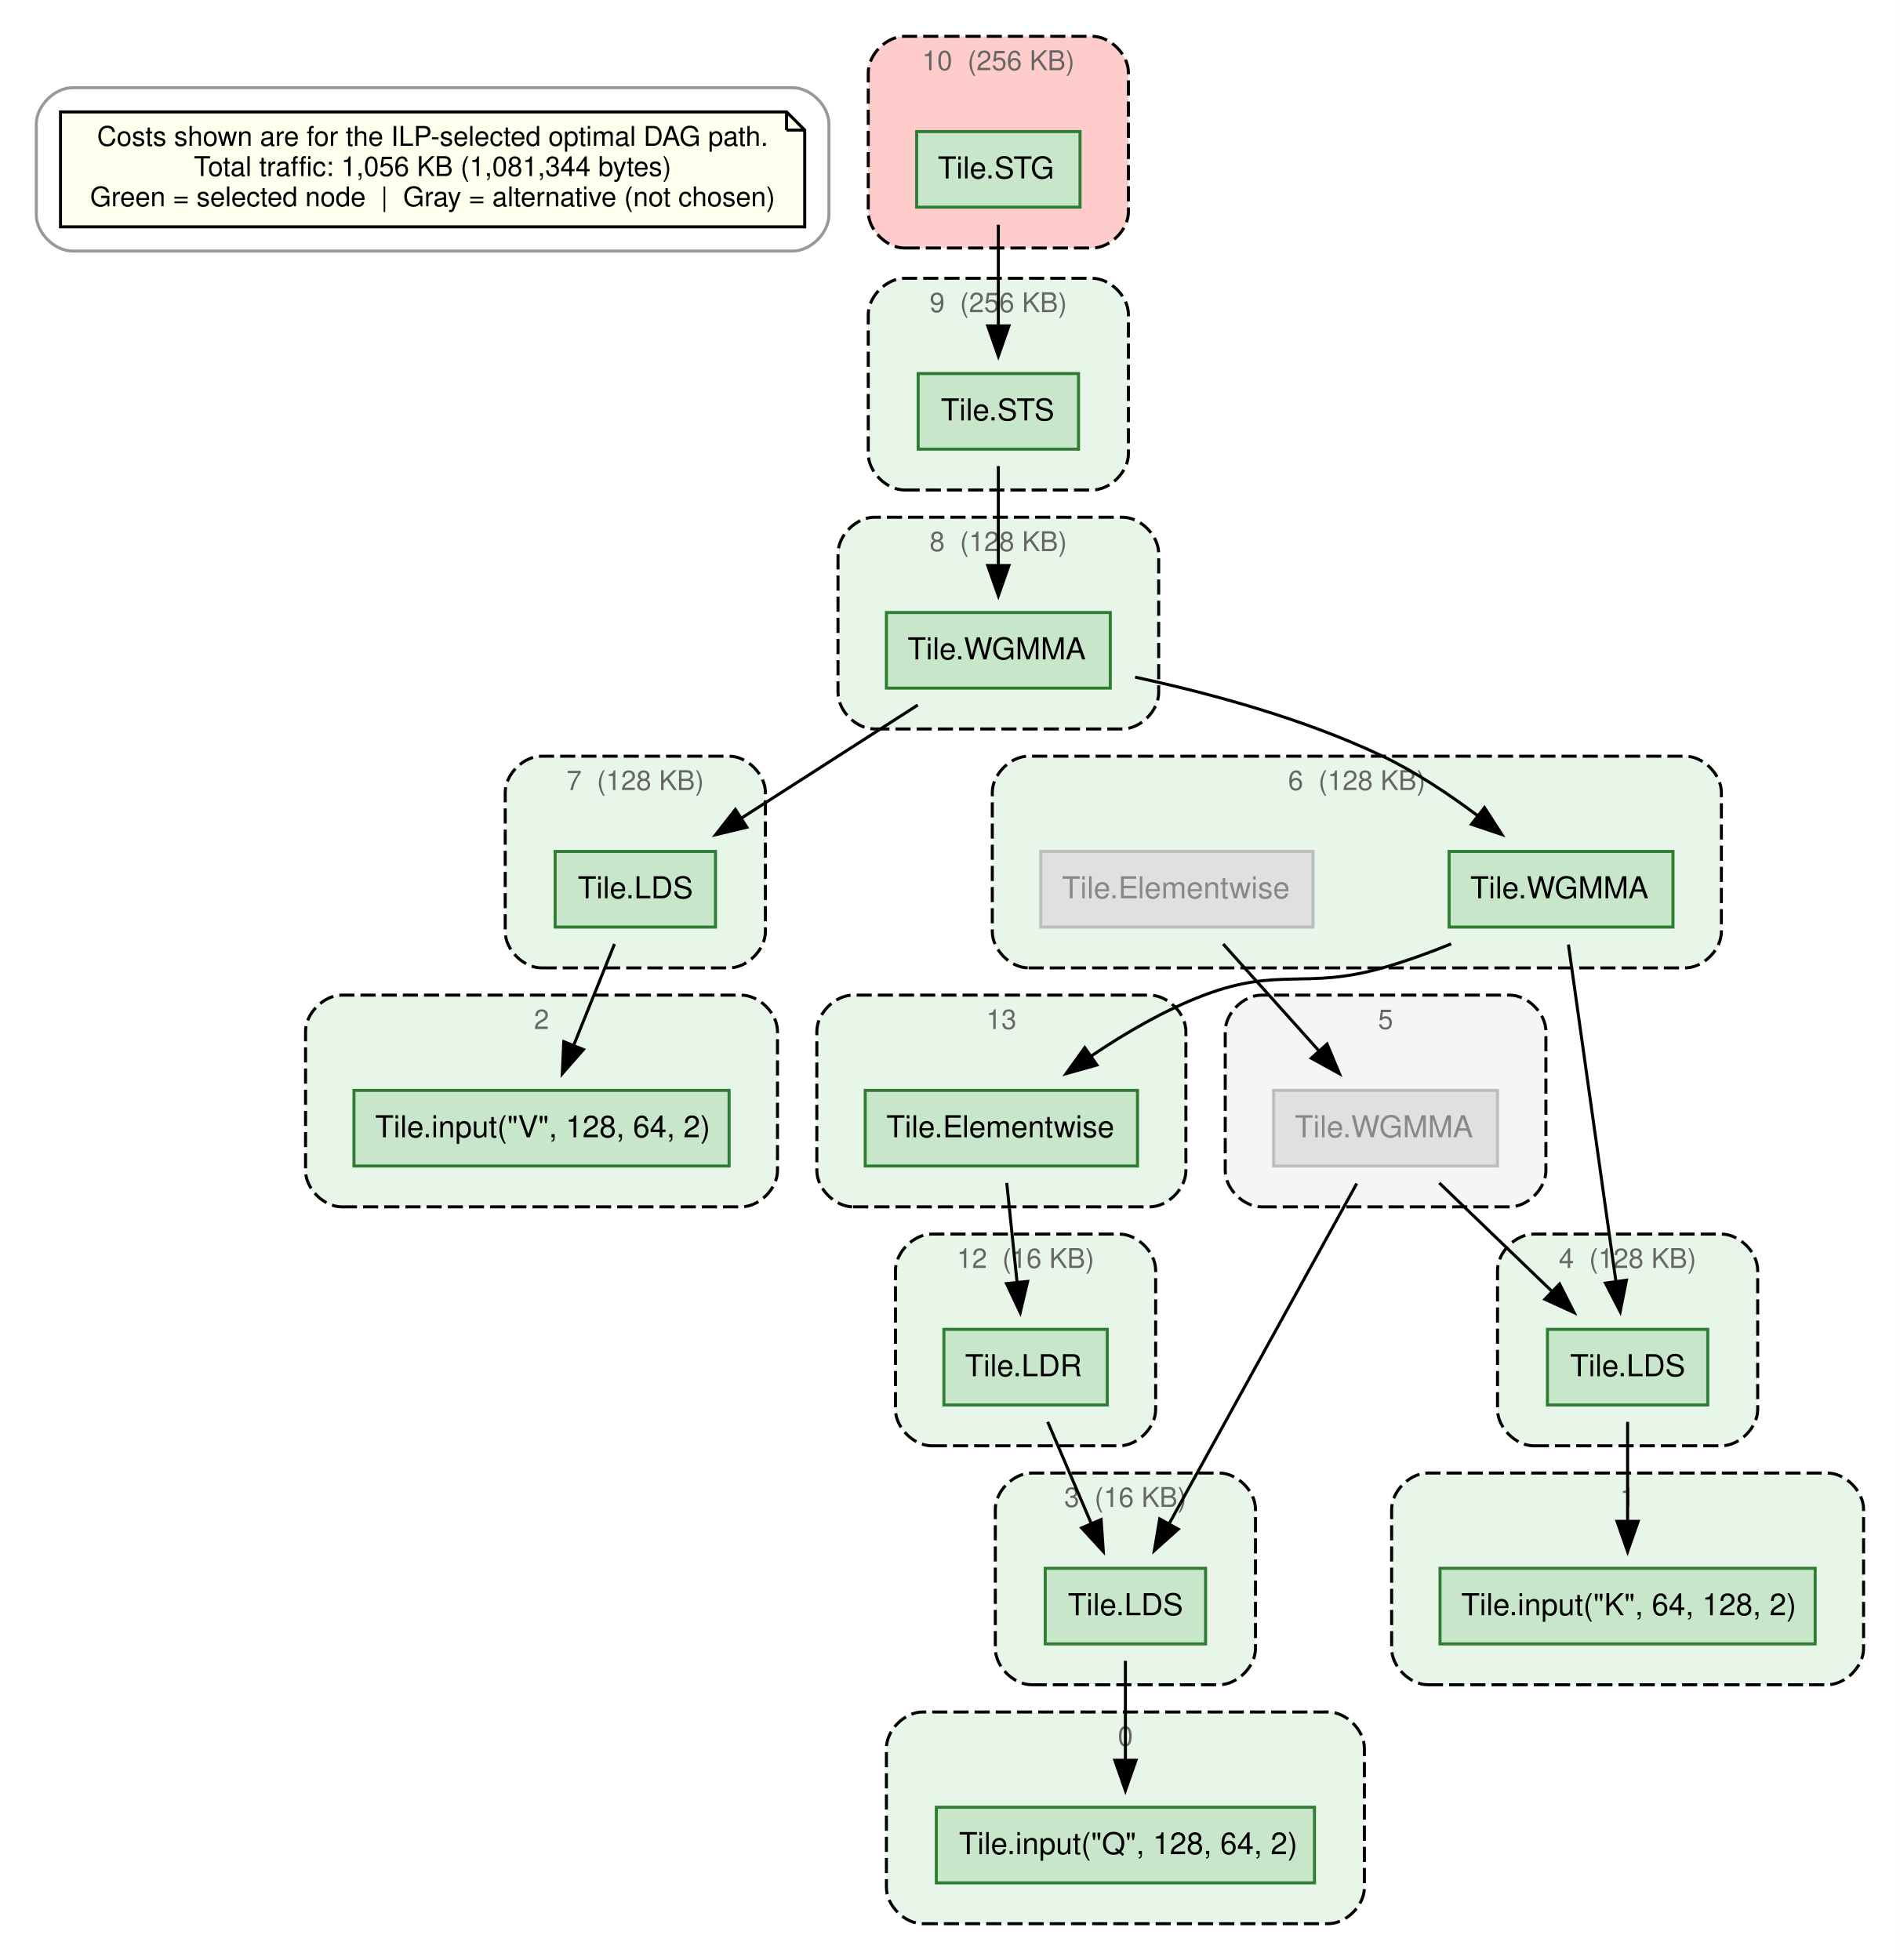
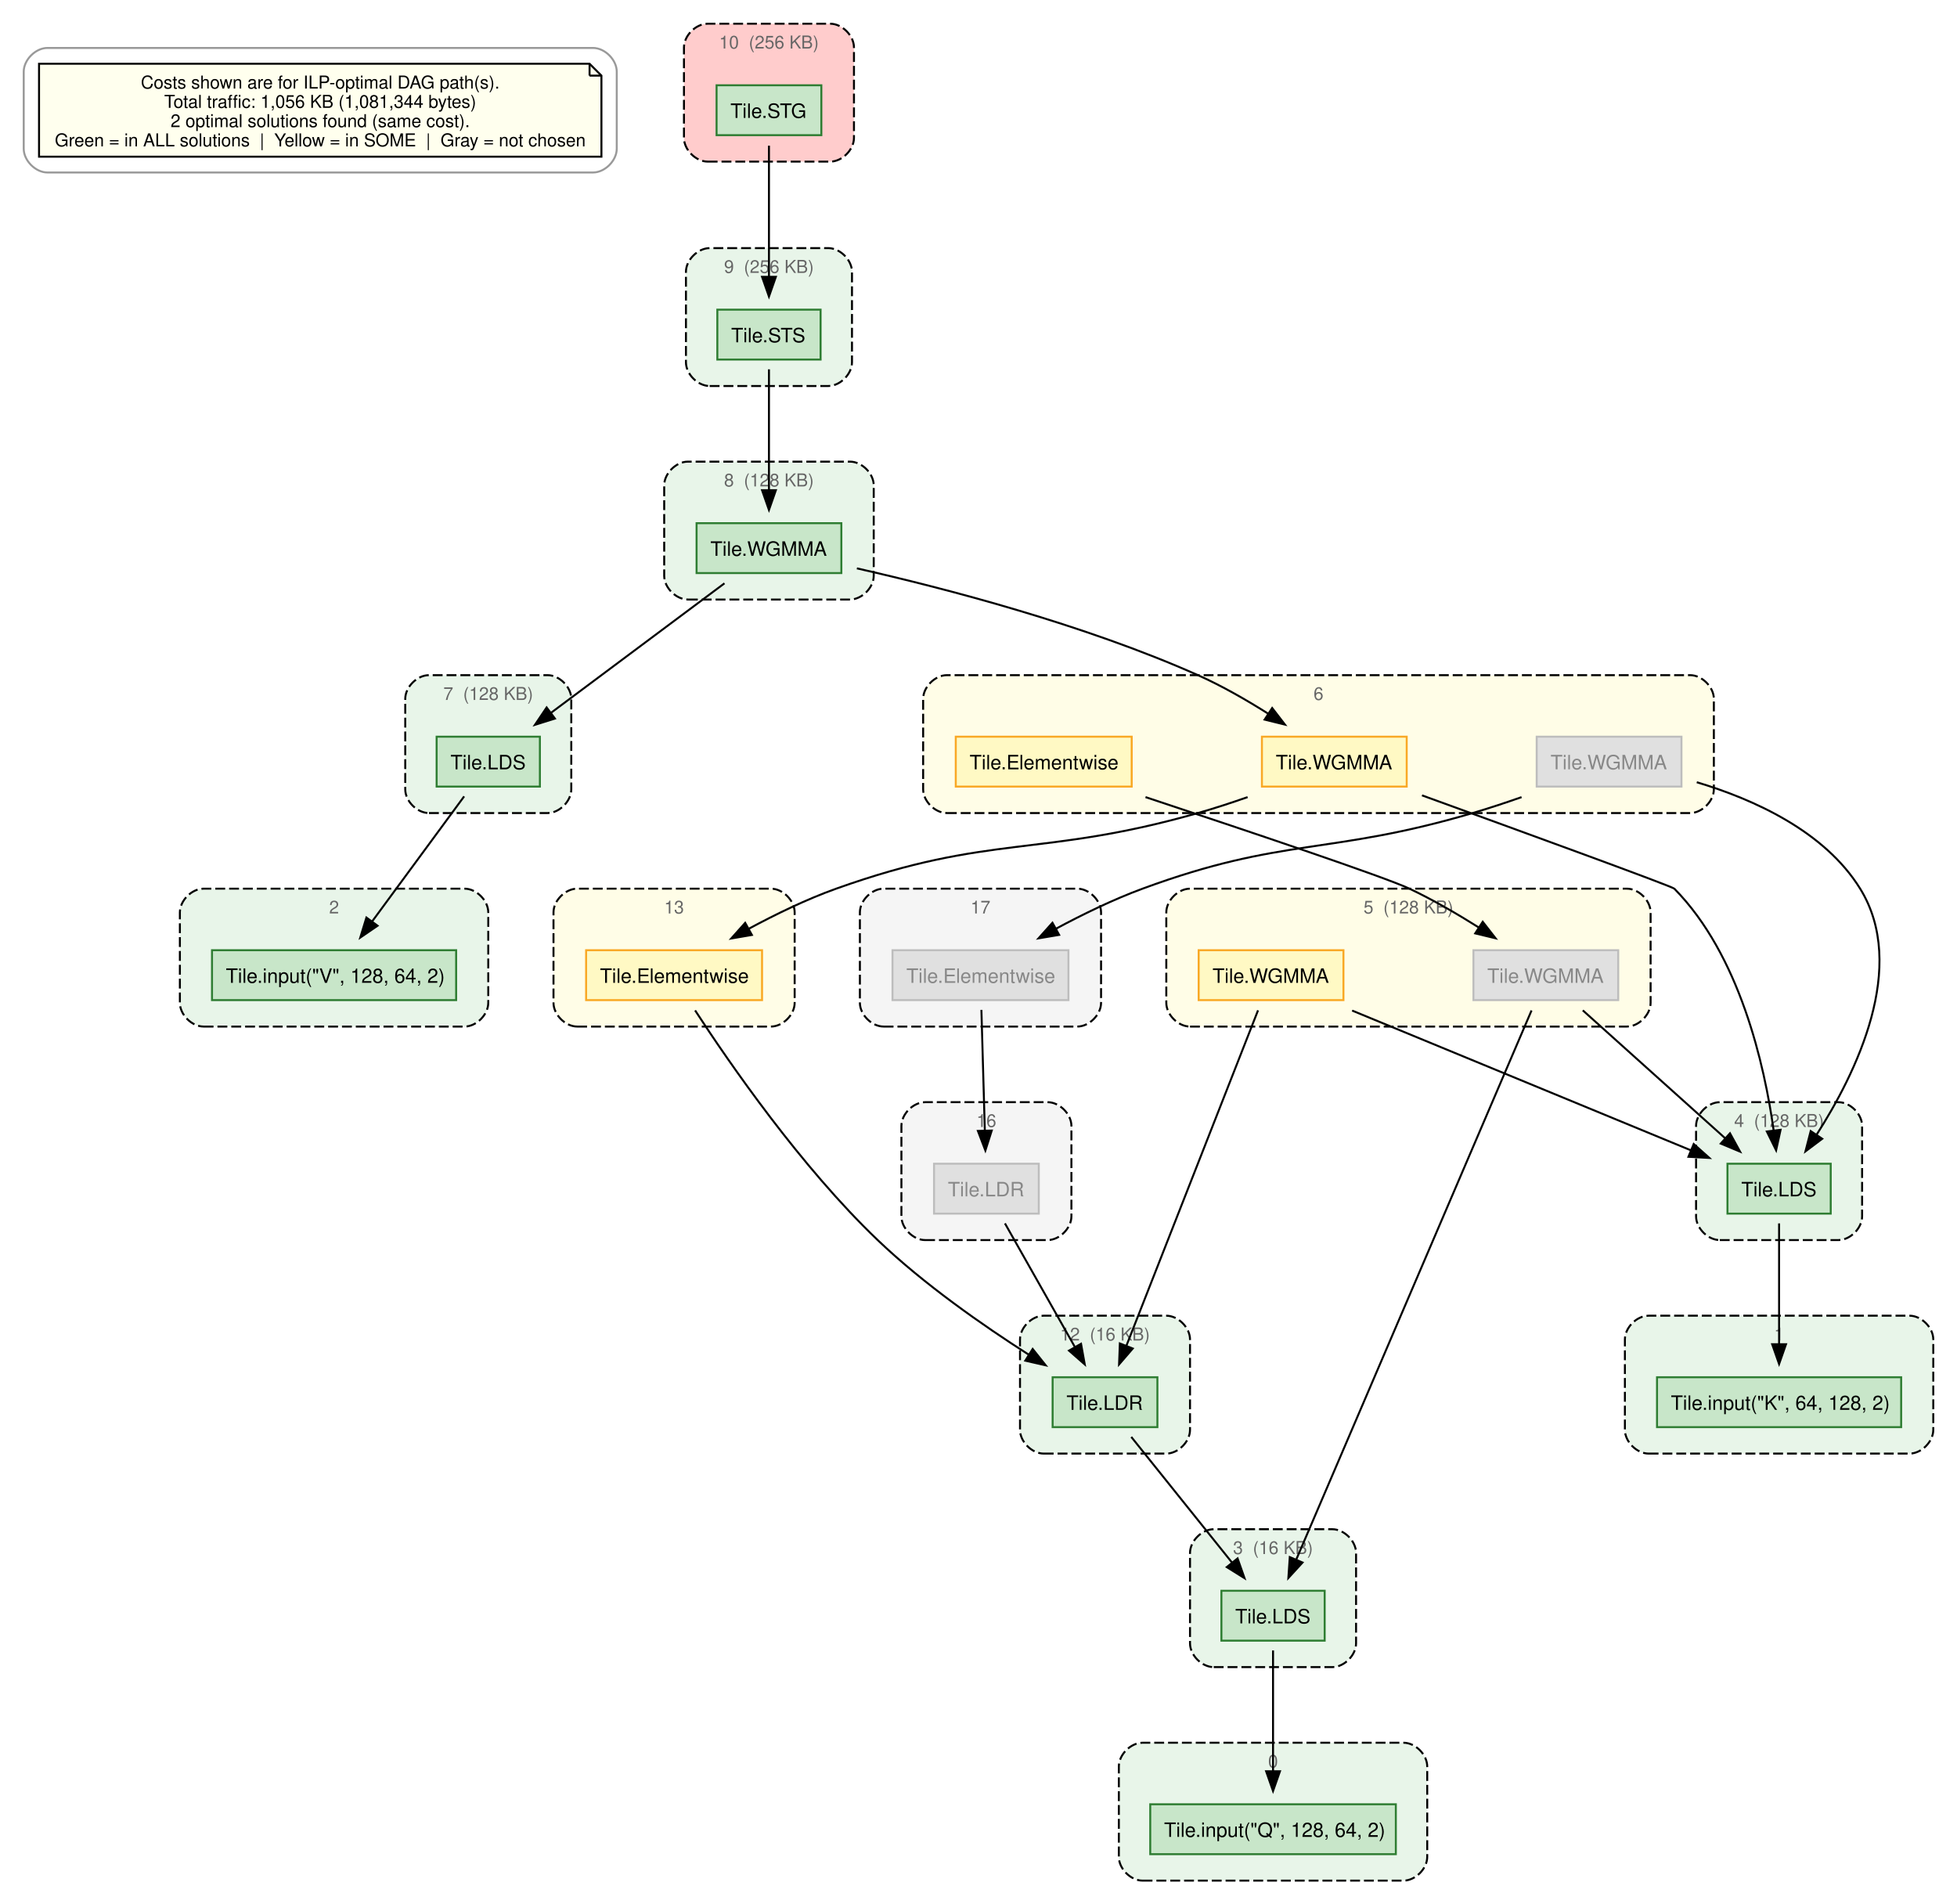
- <svg xmlns="http://www.w3.org/2000/svg" width="628pt" height="648pt" viewBox="0.00 0.00 628.00 648.00">
-   <g id="graph0" class="graph" transform="scale(1 1) rotate(0) translate(4 644)">
-     <polygon fill="white" stroke="transparent" points="-4,4 -4,-644 624,-644 624,4 -4,4" />
+ <svg xmlns="http://www.w3.org/2000/svg" width="990pt" height="963pt" viewBox="0.00 0.00 990.00 963.00">
+   <g id="graph0" class="graph" transform="scale(1 1) rotate(0) translate(4 959.25)">
+     <polygon fill="white" stroke="none" points="-4,4 -4,-959.25 986,-959.25 986,4 -4,4" />
+     <g id="clust1" class="cluster">
+       <path fill="none" stroke="#999999" d="M20,-872C20,-872 296,-872 296,-872 302,-872 308,-878 308,-884 308,-884 308,-923 308,-923 308,-929 302,-935 296,-935 296,-935 20,-935 20,-935 14,-935 8,-929 8,-923 8,-923 8,-884 8,-884 8,-878 14,-872 20,-872" />
+     </g>
+     <g id="clust2" class="cluster">
+       <path fill="#e8f5e9" stroke="black" stroke-dasharray="5,2" d="M574,-8C574,-8 706,-8 706,-8 712,-8 718,-14 718,-20 718,-20 718,-65.75 718,-65.75 718,-71.75 712,-77.75 706,-77.75 706,-77.75 574,-77.75 574,-77.75 568,-77.75 562,-71.75 562,-65.75 562,-65.75 562,-20 562,-20 562,-14 568,-8 574,-8" />
+       <text xml:space="preserve" text-anchor="middle" x="640" y="-65.2" font-family="Helvetica,sans-Serif" font-size="9.00" fill="#666666">0</text>
+     </g>
+     <g id="clust3" class="cluster">
+       <path fill="#e8f5e9" stroke="black" stroke-dasharray="5,2" d="M830,-224C830,-224 962,-224 962,-224 968,-224 974,-230 974,-236 974,-236 974,-281.75 974,-281.75 974,-287.75 968,-293.75 962,-293.75 962,-293.75 830,-293.75 830,-293.75 824,-293.75 818,-287.75 818,-281.75 818,-281.75 818,-236 818,-236 818,-230 824,-224 830,-224" />
+       <text xml:space="preserve" text-anchor="middle" x="896" y="-281.2" font-family="Helvetica,sans-Serif" font-size="9.00" fill="#666666">1</text>
+     </g>
+     <g id="clust4" class="cluster">
+       <path fill="#e8f5e9" stroke="black" stroke-dasharray="5,2" d="M99,-440C99,-440 231,-440 231,-440 237,-440 243,-446 243,-452 243,-452 243,-497.75 243,-497.75 243,-503.75 237,-509.75 231,-509.75 231,-509.75 99,-509.75 99,-509.75 93,-509.75 87,-503.75 87,-497.75 87,-497.75 87,-452 87,-452 87,-446 93,-440 99,-440" />
+       <text xml:space="preserve" text-anchor="middle" x="165" y="-497.2" font-family="Helvetica,sans-Serif" font-size="9.00" fill="#666666">2</text>
+     </g>
+     <g id="clust5" class="cluster">
+       <path fill="#e8f5e9" stroke="black" stroke-dasharray="5,2" d="M610,-116C610,-116 670,-116 670,-116 676,-116 682,-122 682,-128 682,-128 682,-173.75 682,-173.75 682,-179.75 676,-185.75 670,-185.75 670,-185.75 610,-185.75 610,-185.75 604,-185.75 598,-179.75 598,-173.75 598,-173.75 598,-128 598,-128 598,-122 604,-116 610,-116" />
+       <text xml:space="preserve" text-anchor="middle" x="640" y="-173.2" font-family="Helvetica,sans-Serif" font-size="9.00" fill="#666666">3  (16 KB)</text>
+     </g>
+     <g id="clust6" class="cluster">
+       <path fill="#e8f5e9" stroke="black" stroke-dasharray="5,2" d="M866,-332C866,-332 926,-332 926,-332 932,-332 938,-338 938,-344 938,-344 938,-389.75 938,-389.75 938,-395.75 932,-401.75 926,-401.75 926,-401.75 866,-401.75 866,-401.75 860,-401.75 854,-395.75 854,-389.75 854,-389.75 854,-344 854,-344 854,-338 860,-332 866,-332" />
+       <text xml:space="preserve" text-anchor="middle" x="896" y="-389.2" font-family="Helvetica,sans-Serif" font-size="9.00" fill="#666666">4  (128 KB)</text>
+     </g>
+     <g id="clust7" class="cluster">
+       <path fill="#e8f5e9" stroke="black" stroke-dasharray="5,2" d="M213,-548C213,-548 273,-548 273,-548 279,-548 285,-554 285,-560 285,-560 285,-605.75 285,-605.75 285,-611.75 279,-617.75 273,-617.75 273,-617.75 213,-617.75 213,-617.75 207,-617.75 201,-611.75 201,-605.75 201,-605.75 201,-560 201,-560 201,-554 207,-548 213,-548" />
+       <text xml:space="preserve" text-anchor="middle" x="243" y="-605.2" font-family="Helvetica,sans-Serif" font-size="9.00" fill="#666666">7  (128 KB)</text>
+     </g>
    <g id="clust8" class="cluster">
-       <path fill="#e8f5e9" stroke="black" stroke-dasharray="5,2" d="M304,-166C304,-166 366,-166 366,-166 372,-166 378,-172 378,-178 378,-178 378,-224 378,-224 378,-230 372,-236 366,-236 366,-236 304,-236 304,-236 298,-236 292,-230 292,-224 292,-224 292,-178 292,-178 292,-172 298,-166 304,-166" />
-       <text text-anchor="middle" x="335" y="-224.8" font-family="Helvetica,sans-Serif" font-size="9.00" fill="#666666">12  (16 KB)</text>
+       <path fill="#e8f5e9" stroke="black" stroke-dasharray="5,2" d="M524,-224C524,-224 586,-224 586,-224 592,-224 598,-230 598,-236 598,-236 598,-281.75 598,-281.75 598,-287.75 592,-293.75 586,-293.75 586,-293.75 524,-293.75 524,-293.75 518,-293.75 512,-287.75 512,-281.75 512,-281.75 512,-236 512,-236 512,-230 518,-224 524,-224" />
+       <text xml:space="preserve" text-anchor="middle" x="555" y="-281.2" font-family="Helvetica,sans-Serif" font-size="9.00" fill="#666666">12  (16 KB)</text>
+     </g>
+     <g id="clust9" class="cluster">
+       <path fill="#f5f5f5" stroke="black" stroke-dasharray="5,2" d="M464,-332C464,-332 526,-332 526,-332 532,-332 538,-338 538,-344 538,-344 538,-389.75 538,-389.75 538,-395.75 532,-401.75 526,-401.75 526,-401.75 464,-401.75 464,-401.75 458,-401.75 452,-395.75 452,-389.75 452,-389.75 452,-344 452,-344 452,-338 458,-332 464,-332" />
+       <text xml:space="preserve" text-anchor="middle" x="495" y="-389.2" font-family="Helvetica,sans-Serif" font-size="9.00" fill="#666666">16</text>
+     </g>
+     <g id="clust10" class="cluster">
+       <path fill="#fffde7" stroke="black" stroke-dasharray="5,2" d="M598,-440C598,-440 819,-440 819,-440 825,-440 831,-446 831,-452 831,-452 831,-497.75 831,-497.75 831,-503.75 825,-509.75 819,-509.75 819,-509.75 598,-509.75 598,-509.75 592,-509.75 586,-503.75 586,-497.75 586,-497.75 586,-452 586,-452 586,-446 592,-440 598,-440" />
+       <text xml:space="preserve" text-anchor="middle" x="708.5" y="-497.2" font-family="Helvetica,sans-Serif" font-size="9.00" fill="#666666">5  (128 KB)</text>
+     </g>
+     <g id="clust11" class="cluster">
+       <path fill="#e8f5e9" stroke="black" stroke-dasharray="5,2" d="M344,-656C344,-656 426,-656 426,-656 432,-656 438,-662 438,-668 438,-668 438,-713.75 438,-713.75 438,-719.75 432,-725.75 426,-725.75 426,-725.75 344,-725.75 344,-725.75 338,-725.75 332,-719.75 332,-713.75 332,-713.75 332,-668 332,-668 332,-662 338,-656 344,-656" />
+       <text xml:space="preserve" text-anchor="middle" x="385" y="-713.2" font-family="Helvetica,sans-Serif" font-size="9.00" fill="#666666">8  (128 KB)</text>
    </g>
    <g id="clust12" class="cluster">
-       <path fill="#e8f5e9" stroke="black" stroke-dasharray="5,2" d="M278,-245C278,-245 376,-245 376,-245 382,-245 388,-251 388,-257 388,-257 388,-303 388,-303 388,-309 382,-315 376,-315 376,-315 278,-315 278,-315 272,-315 266,-309 266,-303 266,-303 266,-257 266,-257 266,-251 272,-245 278,-245" />
-       <text text-anchor="middle" x="327" y="-303.8" font-family="Helvetica,sans-Serif" font-size="9.00" fill="#666666">13</text>
+       <path fill="#fffde7" stroke="black" stroke-dasharray="5,2" d="M475,-548C475,-548 851,-548 851,-548 857,-548 863,-554 863,-560 863,-560 863,-605.75 863,-605.75 863,-611.75 857,-617.75 851,-617.75 851,-617.75 475,-617.75 475,-617.75 469,-617.75 463,-611.75 463,-605.75 463,-605.75 463,-560 463,-560 463,-554 469,-548 475,-548" />
+       <text xml:space="preserve" text-anchor="middle" x="663" y="-605.2" font-family="Helvetica,sans-Serif" font-size="9.00" fill="#666666">6</text>
+     </g>
+     <g id="clust13" class="cluster">
+       <path fill="#fffde7" stroke="black" stroke-dasharray="5,2" d="M288,-440C288,-440 386,-440 386,-440 392,-440 398,-446 398,-452 398,-452 398,-497.75 398,-497.75 398,-503.75 392,-509.75 386,-509.75 386,-509.75 288,-509.75 288,-509.75 282,-509.75 276,-503.75 276,-497.75 276,-497.75 276,-452 276,-452 276,-446 282,-440 288,-440" />
+       <text xml:space="preserve" text-anchor="middle" x="337" y="-497.2" font-family="Helvetica,sans-Serif" font-size="9.00" fill="#666666">13</text>
    </g>
    <g id="clust14" class="cluster">
-       <path fill="#ffcccc" stroke="black" stroke-dasharray="5,2" d="M295,-562C295,-562 357,-562 357,-562 363,-562 369,-568 369,-574 369,-574 369,-620 369,-620 369,-626 363,-632 357,-632 357,-632 295,-632 295,-632 289,-632 283,-626 283,-620 283,-620 283,-574 283,-574 283,-568 289,-562 295,-562" />
-       <text text-anchor="middle" x="326" y="-620.8" font-family="Helvetica,sans-Serif" font-size="9.00" fill="#666666">10  (256 KB)</text>
-     </g>
-     <g id="clust1" class="cluster">
-       <path fill="none" stroke="#999999" d="M20,-561C20,-561 258,-561 258,-561 264,-561 270,-567 270,-573 270,-573 270,-603 270,-603 270,-609 264,-615 258,-615 258,-615 20,-615 20,-615 14,-615 8,-609 8,-603 8,-603 8,-573 8,-573 8,-567 14,-561 20,-561" />
-     </g>
-     <g id="clust4" class="cluster">
-       <path fill="#e8f5e9" stroke="black" stroke-dasharray="5,2" d="M109,-245C109,-245 241,-245 241,-245 247,-245 253,-251 253,-257 253,-257 253,-303 253,-303 253,-309 247,-315 241,-315 241,-315 109,-315 109,-315 103,-315 97,-309 97,-303 97,-303 97,-257 97,-257 97,-251 103,-245 109,-245" />
-       <text text-anchor="middle" x="175" y="-303.8" font-family="Helvetica,sans-Serif" font-size="9.00" fill="#666666">2</text>
-     </g>
-     <g id="clust3" class="cluster">
-       <path fill="#e8f5e9" stroke="black" stroke-dasharray="5,2" d="M468,-87C468,-87 600,-87 600,-87 606,-87 612,-93 612,-99 612,-99 612,-145 612,-145 612,-151 606,-157 600,-157 600,-157 468,-157 468,-157 462,-157 456,-151 456,-145 456,-145 456,-99 456,-99 456,-93 462,-87 468,-87" />
-       <text text-anchor="middle" x="534" y="-145.8" font-family="Helvetica,sans-Serif" font-size="9.00" fill="#666666">1</text>
-     </g>
-     <g id="clust2" class="cluster">
-       <path fill="#e8f5e9" stroke="black" stroke-dasharray="5,2" d="M301,-8C301,-8 435,-8 435,-8 441,-8 447,-14 447,-20 447,-20 447,-66 447,-66 447,-72 441,-78 435,-78 435,-78 301,-78 301,-78 295,-78 289,-72 289,-66 289,-66 289,-20 289,-20 289,-14 295,-8 301,-8" />
-       <text text-anchor="middle" x="368" y="-66.8" font-family="Helvetica,sans-Serif" font-size="9.00" fill="#666666">0</text>
-     </g>
-     <g id="clust5" class="cluster">
-       <path fill="#e8f5e9" stroke="black" stroke-dasharray="5,2" d="M337,-87C337,-87 399,-87 399,-87 405,-87 411,-93 411,-99 411,-99 411,-145 411,-145 411,-151 405,-157 399,-157 399,-157 337,-157 337,-157 331,-157 325,-151 325,-145 325,-145 325,-99 325,-99 325,-93 331,-87 337,-87" />
-       <text text-anchor="middle" x="368" y="-145.8" font-family="Helvetica,sans-Serif" font-size="9.00" fill="#666666">3  (16 KB)</text>
-     </g>
-     <g id="clust6" class="cluster">
-       <path fill="#e8f5e9" stroke="black" stroke-dasharray="5,2" d="M503,-166C503,-166 565,-166 565,-166 571,-166 577,-172 577,-178 577,-178 577,-224 577,-224 577,-230 571,-236 565,-236 565,-236 503,-236 503,-236 497,-236 491,-230 491,-224 491,-224 491,-178 491,-178 491,-172 497,-166 503,-166" />
-       <text text-anchor="middle" x="534" y="-224.8" font-family="Helvetica,sans-Serif" font-size="9.00" fill="#666666">4  (128 KB)</text>
-     </g>
-     <g id="clust7" class="cluster">
-       <path fill="#e8f5e9" stroke="black" stroke-dasharray="5,2" d="M175,-324C175,-324 237,-324 237,-324 243,-324 249,-330 249,-336 249,-336 249,-382 249,-382 249,-388 243,-394 237,-394 237,-394 175,-394 175,-394 169,-394 163,-388 163,-382 163,-382 163,-336 163,-336 163,-330 169,-324 175,-324" />
-       <text text-anchor="middle" x="206" y="-382.8" font-family="Helvetica,sans-Serif" font-size="9.00" fill="#666666">7  (128 KB)</text>
-     </g>
-     <g id="clust9" class="cluster">
-       <path fill="#f5f5f5" stroke="black" stroke-dasharray="5,2" d="M413,-245C413,-245 495,-245 495,-245 501,-245 507,-251 507,-257 507,-257 507,-303 507,-303 507,-309 501,-315 495,-315 495,-315 413,-315 413,-315 407,-315 401,-309 401,-303 401,-303 401,-257 401,-257 401,-251 407,-245 413,-245" />
-       <text text-anchor="middle" x="454" y="-303.8" font-family="Helvetica,sans-Serif" font-size="9.00" fill="#666666">5</text>
-     </g>
-     <g id="clust10" class="cluster">
-       <path fill="#e8f5e9" stroke="black" stroke-dasharray="5,2" d="M285,-403C285,-403 367,-403 367,-403 373,-403 379,-409 379,-415 379,-415 379,-461 379,-461 379,-467 373,-473 367,-473 367,-473 285,-473 285,-473 279,-473 273,-467 273,-461 273,-461 273,-415 273,-415 273,-409 279,-403 285,-403" />
-       <text text-anchor="middle" x="326" y="-461.8" font-family="Helvetica,sans-Serif" font-size="9.00" fill="#666666">8  (128 KB)</text>
-     </g>
-     <g id="clust11" class="cluster">
-       <path fill="#e8f5e9" stroke="black" stroke-dasharray="5,2" d="M336,-324C336,-324 553,-324 553,-324 559,-324 565,-330 565,-336 565,-336 565,-382 565,-382 565,-388 559,-394 553,-394 553,-394 336,-394 336,-394 330,-394 324,-388 324,-382 324,-382 324,-336 324,-336 324,-330 330,-324 336,-324" />
-       <text text-anchor="middle" x="444.5" y="-382.8" font-family="Helvetica,sans-Serif" font-size="9.00" fill="#666666">6  (128 KB)</text>
-     </g>
-     <g id="clust13" class="cluster">
-       <path fill="#e8f5e9" stroke="black" stroke-dasharray="5,2" d="M295,-482C295,-482 357,-482 357,-482 363,-482 369,-488 369,-494 369,-494 369,-540 369,-540 369,-546 363,-552 357,-552 357,-552 295,-552 295,-552 289,-552 283,-546 283,-540 283,-540 283,-494 283,-494 283,-488 289,-482 295,-482" />
-       <text text-anchor="middle" x="326" y="-540.8" font-family="Helvetica,sans-Serif" font-size="9.00" fill="#666666">9  (256 KB)</text>
+       <path fill="#f5f5f5" stroke="black" stroke-dasharray="5,2" d="M443,-440C443,-440 541,-440 541,-440 547,-440 553,-446 553,-452 553,-452 553,-497.75 553,-497.75 553,-503.75 547,-509.75 541,-509.75 541,-509.75 443,-509.75 443,-509.75 437,-509.75 431,-503.75 431,-497.75 431,-497.75 431,-452 431,-452 431,-446 437,-440 443,-440" />
+       <text xml:space="preserve" text-anchor="middle" x="492" y="-497.2" font-family="Helvetica,sans-Serif" font-size="9.00" fill="#666666">17</text>
+     </g>
+     <g id="clust15" class="cluster">
+       <path fill="#e8f5e9" stroke="black" stroke-dasharray="5,2" d="M355,-764C355,-764 415,-764 415,-764 421,-764 427,-770 427,-776 427,-776 427,-821.75 427,-821.75 427,-827.75 421,-833.75 415,-833.75 415,-833.75 355,-833.75 355,-833.75 349,-833.75 343,-827.75 343,-821.75 343,-821.75 343,-776 343,-776 343,-770 349,-764 355,-764" />
+       <text xml:space="preserve" text-anchor="middle" x="385" y="-821.2" font-family="Helvetica,sans-Serif" font-size="9.00" fill="#666666">9  (256 KB)</text>
+     </g>
+     <g id="clust16" class="cluster">
+       <path fill="#ffcccc" stroke="black" stroke-dasharray="5,2" d="M354,-877.5C354,-877.5 416,-877.5 416,-877.5 422,-877.5 428,-883.5 428,-889.5 428,-889.5 428,-935.25 428,-935.25 428,-941.25 422,-947.25 416,-947.25 416,-947.25 354,-947.25 354,-947.25 348,-947.25 342,-941.25 342,-935.25 342,-935.25 342,-889.5 342,-889.5 342,-883.5 348,-877.5 354,-877.5" />
+       <text xml:space="preserve" text-anchor="middle" x="385" y="-934.7" font-family="Helvetica,sans-Serif" font-size="9.00" fill="#666666">10  (256 KB)</text>
    </g>
    <g id="node1" class="node">
-       <polygon fill="#ffffee" stroke="black" points="256,-607 16,-607 16,-569 262,-569 262,-601 256,-607" />
-       <polyline fill="none" stroke="black" points="256,-607 256,-601 " />
-       <polyline fill="none" stroke="black" points="262,-601 256,-601 " />
-       <text text-anchor="middle" x="139" y="-595.8" font-family="Helvetica,sans-Serif" font-size="9.00">Costs shown are for the ILP-selected optimal DAG path.</text>
-       <text text-anchor="middle" x="139" y="-585.8" font-family="Helvetica,sans-Serif" font-size="9.00">Total traffic: 1,056 KB (1,081,344 bytes)</text>
-       <text text-anchor="middle" x="139" y="-575.8" font-family="Helvetica,sans-Serif" font-size="9.00">Green = selected node  |  Gray = alternative (not chosen)</text>
+       <polygon fill="#ffffee" stroke="black" points="294.25,-927 15.75,-927 15.75,-880 300.25,-880 300.25,-921 294.25,-927" />
+       <polyline fill="none" stroke="black" points="294.25,-927 294.25,-921" />
+       <polyline fill="none" stroke="black" points="300.25,-921 294.25,-921" />
+       <text xml:space="preserve" text-anchor="middle" x="158" y="-914.45" font-family="Helvetica,sans-Serif" font-size="9.00">Costs shown are for ILP-optimal DAG path(s).</text>
+       <text xml:space="preserve" text-anchor="middle" x="158" y="-904.7" font-family="Helvetica,sans-Serif" font-size="9.00">Total traffic: 1,056 KB (1,081,344 bytes)</text>
+       <text xml:space="preserve" text-anchor="middle" x="158" y="-894.95" font-family="Helvetica,sans-Serif" font-size="9.00">2 optimal solutions found (same cost).</text>
+       <text xml:space="preserve" text-anchor="middle" x="158" y="-885.2" font-family="Helvetica,sans-Serif" font-size="9.00">Green = in ALL solutions  |  Yellow = in SOME  |  Gray = not chosen</text>
    </g>
    <g id="node2" class="node">
-       <polygon fill="#c8e6c9" stroke="transparent" points="305.5,-21.5 305.5,-46.5 430.5,-46.5 430.5,-21.5 305.5,-21.5" />
-       <text text-anchor="start" x="313" y="-31" font-family="Helvetica,sans-Serif" font-size="10.00">Tile.input("Q", 128, 64, 2)</text>
-       <polygon fill="none" stroke="#2e7d32" points="305.5,-21.5 305.5,-46.5 430.5,-46.5 430.5,-21.5 305.5,-21.5" />
+       <polygon fill="#c8e6c9" stroke="none" points="577.88,-21.38 577.88,-46.62 702.12,-46.62 702.12,-21.38 577.88,-21.38" />
+       <text xml:space="preserve" text-anchor="start" x="584.88" y="-30.12" font-family="Helvetica,sans-Serif" font-size="10.00">Tile.input("Q", 128, 64, 2)</text>
+       <polygon fill="none" stroke="#2e7d32" points="577.88,-21.38 577.88,-46.62 702.12,-46.62 702.12,-21.38 577.88,-21.38" />
    </g>
    <g id="node3" class="node">
-       <polygon fill="#c8e6c9" stroke="transparent" points="472,-100.5 472,-125.5 596,-125.5 596,-100.5 472,-100.5" />
-       <text text-anchor="start" x="479" y="-110" font-family="Helvetica,sans-Serif" font-size="10.00">Tile.input("K", 64, 128, 2)</text>
-       <polygon fill="none" stroke="#2e7d32" points="472,-100.5 472,-125.5 596,-125.5 596,-100.5 472,-100.5" />
+       <polygon fill="#c8e6c9" stroke="none" points="834.25,-237.38 834.25,-262.62 957.75,-262.62 957.75,-237.38 834.25,-237.38" />
+       <text xml:space="preserve" text-anchor="start" x="841.25" y="-246.12" font-family="Helvetica,sans-Serif" font-size="10.00">Tile.input("K", 64, 128, 2)</text>
+       <polygon fill="none" stroke="#2e7d32" points="834.25,-237.38 834.25,-262.62 957.75,-262.62 957.75,-237.38 834.25,-237.38" />
    </g>
    <g id="node4" class="node">
-       <polygon fill="#c8e6c9" stroke="transparent" points="113,-258.5 113,-283.5 237,-283.5 237,-258.5 113,-258.5" />
-       <text text-anchor="start" x="120" y="-268" font-family="Helvetica,sans-Serif" font-size="10.00">Tile.input("V", 128, 64, 2)</text>
-       <polygon fill="none" stroke="#2e7d32" points="113,-258.5 113,-283.5 237,-283.5 237,-258.5 113,-258.5" />
+       <polygon fill="#c8e6c9" stroke="none" points="103.25,-453.38 103.25,-478.62 226.75,-478.62 226.75,-453.38 103.25,-453.38" />
+       <text xml:space="preserve" text-anchor="start" x="110.25" y="-462.12" font-family="Helvetica,sans-Serif" font-size="10.00">Tile.input("V", 128, 64, 2)</text>
+       <polygon fill="none" stroke="#2e7d32" points="103.25,-453.38 103.25,-478.62 226.75,-478.62 226.75,-453.38 103.25,-453.38" />
    </g>
    <g id="node5" class="node">
-       <polygon fill="#c8e6c9" stroke="transparent" points="341.5,-100.5 341.5,-125.5 394.5,-125.5 394.5,-100.5 341.5,-100.5" />
-       <text text-anchor="start" x="349" y="-110" font-family="Helvetica,sans-Serif" font-size="10.00">Tile.LDS</text>
-       <polygon fill="none" stroke="#2e7d32" points="341.5,-100.5 341.5,-125.5 394.5,-125.5 394.5,-100.5 341.5,-100.5" />
+       <polygon fill="#c8e6c9" stroke="none" points="613.88,-129.38 613.88,-154.62 666.12,-154.62 666.12,-129.38 613.88,-129.38" />
+       <text xml:space="preserve" text-anchor="start" x="620.88" y="-138.12" font-family="Helvetica,sans-Serif" font-size="10.00">Tile.LDS</text>
+       <polygon fill="none" stroke="#2e7d32" points="613.88,-129.38 613.88,-154.62 666.12,-154.62 666.12,-129.38 613.88,-129.38" />
    </g>
    <g id="edge1" class="edge">
-       <path fill="none" stroke="black" d="M368,-94.91C368,-85.34 368,-73.18 368,-62.32" />
-       <polygon fill="black" stroke="black" points="371.5,-62.04 368,-52.04 364.5,-62.04 371.5,-62.04" />
+       <path fill="none" stroke="black" d="M640,-124.44C640,-108.04 640,-82.63 640,-63.08" />
+       <polygon fill="black" stroke="black" points="643.5,-63.31 640,-53.31 636.5,-63.31 643.5,-63.31" />
    </g>
    <g id="node6" class="node">
-       <polygon fill="#c8e6c9" stroke="transparent" points="507.5,-179.5 507.5,-204.5 560.5,-204.5 560.5,-179.5 507.5,-179.5" />
-       <text text-anchor="start" x="515" y="-189" font-family="Helvetica,sans-Serif" font-size="10.00">Tile.LDS</text>
-       <polygon fill="none" stroke="#2e7d32" points="507.5,-179.5 507.5,-204.5 560.5,-204.5 560.5,-179.5 507.5,-179.5" />
+       <polygon fill="#c8e6c9" stroke="none" points="869.88,-345.38 869.88,-370.62 922.12,-370.62 922.12,-345.38 869.88,-345.38" />
+       <text xml:space="preserve" text-anchor="start" x="876.88" y="-354.12" font-family="Helvetica,sans-Serif" font-size="10.00">Tile.LDS</text>
+       <polygon fill="none" stroke="#2e7d32" points="869.88,-345.38 869.88,-370.62 922.12,-370.62 922.12,-345.38 869.88,-345.38" />
    </g>
    <g id="edge2" class="edge">
-       <path fill="none" stroke="black" d="M534,-173.91C534,-164.34 534,-152.18 534,-141.32" />
-       <polygon fill="black" stroke="black" points="537.5,-141.04 534,-131.04 530.5,-141.04 537.5,-141.04" />
+       <path fill="none" stroke="black" d="M896,-340.44C896,-324.04 896,-298.63 896,-279.08" />
+       <polygon fill="black" stroke="black" points="899.5,-279.31 896,-269.31 892.5,-279.31 899.5,-279.31" />
    </g>
    <g id="node7" class="node">
-       <polygon fill="#c8e6c9" stroke="transparent" points="179.5,-337.5 179.5,-362.5 232.5,-362.5 232.5,-337.5 179.5,-337.5" />
-       <text text-anchor="start" x="187" y="-347" font-family="Helvetica,sans-Serif" font-size="10.00">Tile.LDS</text>
-       <polygon fill="none" stroke="#2e7d32" points="179.5,-337.5 179.5,-362.5 232.5,-362.5 232.5,-337.5 179.5,-337.5" />
+       <polygon fill="#c8e6c9" stroke="none" points="216.88,-561.38 216.88,-586.62 269.12,-586.62 269.12,-561.38 216.88,-561.38" />
+       <text xml:space="preserve" text-anchor="start" x="223.88" y="-570.12" font-family="Helvetica,sans-Serif" font-size="10.00">Tile.LDS</text>
+       <polygon fill="none" stroke="#2e7d32" points="216.88,-561.38 216.88,-586.62 269.12,-586.62 269.12,-561.38 216.88,-561.38" />
    </g>
    <g id="edge3" class="edge">
-       <path fill="none" stroke="black" d="M199.12,-331.91C195.19,-322.14 190.17,-309.68 185.73,-298.65" />
-       <polygon fill="black" stroke="black" points="188.84,-297.01 181.86,-289.04 182.35,-299.62 188.84,-297.01" />
+       <path fill="none" stroke="black" d="M230.81,-556.44C218.29,-539.42 198.63,-512.7 184.05,-492.89" />
+       <polygon fill="black" stroke="black" points="187,-491 178.26,-485.02 181.36,-495.14 187,-491" />
    </g>
    <g id="node8" class="node">
-       <polygon fill="#c8e6c9" stroke="transparent" points="308,-179.5 308,-204.5 362,-204.5 362,-179.5 308,-179.5" />
-       <text text-anchor="start" x="315" y="-189" font-family="Helvetica,sans-Serif" font-size="10.00">Tile.LDR</text>
-       <polygon fill="none" stroke="#2e7d32" points="308,-179.5 308,-204.5 362,-204.5 362,-179.5 308,-179.5" />
+       <polygon fill="#c8e6c9" stroke="none" points="528.5,-237.38 528.5,-262.62 581.5,-262.62 581.5,-237.38 528.5,-237.38" />
+       <text xml:space="preserve" text-anchor="start" x="535.5" y="-246.12" font-family="Helvetica,sans-Serif" font-size="10.00">Tile.LDR</text>
+       <polygon fill="none" stroke="#2e7d32" points="528.5,-237.38 528.5,-262.62 581.5,-262.62 581.5,-237.38 528.5,-237.38" />
    </g>
    <g id="edge4" class="edge">
-       <path fill="none" stroke="black" d="M342.32,-173.91C346.55,-164.04 351.96,-151.42 356.72,-140.31" />
-       <polygon fill="black" stroke="black" points="359.97,-141.61 360.7,-131.04 353.54,-138.85 359.97,-141.61" />
+       <path fill="none" stroke="black" d="M568.28,-232.44C581.99,-215.35 603.55,-188.46 619.45,-168.62" />
+       <polygon fill="black" stroke="black" points="622.06,-170.97 625.58,-160.98 616.6,-166.59 622.06,-170.97" />
    </g>
    <g id="node9" class="node">
-       <polygon fill="#e0e0e0" stroke="transparent" points="417,-258.5 417,-283.5 491,-283.5 491,-258.5 417,-258.5" />
-       <text text-anchor="start" x="424" y="-268" font-family="Helvetica,sans-Serif" font-size="10.00" fill="#888888">Tile.WGMMA</text>
-       <polygon fill="none" stroke="#bdbdbd" points="417,-258.5 417,-283.5 491,-283.5 491,-258.5 417,-258.5" />
+       <polygon fill="#e0e0e0" stroke="none" points="468.5,-345.38 468.5,-370.62 521.5,-370.62 521.5,-345.38 468.5,-345.38" />
+       <text xml:space="preserve" text-anchor="start" x="475.5" y="-354.12" font-family="Helvetica,sans-Serif" font-size="10.00" fill="#888888">Tile.LDR</text>
+       <polygon fill="none" stroke="#bdbdbd" points="468.5,-345.38 468.5,-370.62 521.5,-370.62 521.5,-345.38 468.5,-345.38" />
    </g>
    <g id="edge5" class="edge">
-       <path fill="none" stroke="black" d="M444.47,-252.71C429.42,-225.42 400.07,-172.17 382.43,-140.18" />
-       <polygon fill="black" stroke="black" points="385.47,-138.44 377.57,-131.37 379.34,-141.82 385.47,-138.44" />
+       <path fill="none" stroke="black" d="M504.38,-340.44C513.87,-323.66 528.72,-297.43 539.88,-277.71" />
+       <polygon fill="black" stroke="black" points="542.87,-279.54 544.75,-269.11 536.78,-276.09 542.87,-279.54" />
+     </g>
+     <g id="node10" class="node">
+       <polygon fill="#e0e0e0" stroke="none" points="741.38,-453.38 741.38,-478.62 814.62,-478.62 814.62,-453.38 741.38,-453.38" />
+       <text xml:space="preserve" text-anchor="start" x="748.38" y="-462.12" font-family="Helvetica,sans-Serif" font-size="10.00" fill="#888888">Tile.WGMMA</text>
+       <polygon fill="none" stroke="#bdbdbd" points="741.38,-453.38 741.38,-478.62 814.62,-478.62 814.62,-453.38 741.38,-453.38" />
    </g>
    <g id="edge6" class="edge">
-       <path fill="none" stroke="black" d="M471.75,-252.91C482.73,-242.34 496.99,-228.62 509.09,-216.98" />
-       <polygon fill="black" stroke="black" points="511.52,-219.5 516.3,-210.04 506.66,-214.45 511.52,-219.5" />
-     </g>
-     <g id="node10" class="node">
-       <polygon fill="#c8e6c9" stroke="transparent" points="289,-416.5 289,-441.5 363,-441.5 363,-416.5 289,-416.5" />
-       <text text-anchor="start" x="296" y="-426" font-family="Helvetica,sans-Serif" font-size="10.00">Tile.WGMMA</text>
-       <polygon fill="none" stroke="#2e7d32" points="289,-416.5 289,-441.5 363,-441.5 363,-416.5 289,-416.5" />
+       <path fill="none" stroke="black" d="M770.77,-448.14C748.28,-395.65 679.34,-234.8 651.67,-170.24" />
+       <polygon fill="black" stroke="black" points="654.91,-168.9 647.75,-161.08 648.47,-171.65 654.91,-168.9" />
+     </g>
+     <g id="edge7" class="edge">
+       <path fill="none" stroke="black" d="M796.7,-448.2C816.2,-430.68 846.97,-403.05 869.09,-383.18" />
+       <polygon fill="black" stroke="black" points="871.16,-386.02 876.26,-376.73 866.49,-380.81 871.16,-386.02" />
+     </g>
+     <g id="node11" class="node">
+       <polygon fill="#fff9c4" stroke="none" points="602.38,-453.38 602.38,-478.62 675.62,-478.62 675.62,-453.38 602.38,-453.38" />
+       <text xml:space="preserve" text-anchor="start" x="609.38" y="-462.12" font-family="Helvetica,sans-Serif" font-size="10.00">Tile.WGMMA</text>
+       <polygon fill="none" stroke="#f9a825" points="602.38,-453.38 602.38,-478.62 675.62,-478.62 675.62,-453.38 602.38,-453.38" />
+     </g>
+     <g id="edge13" class="edge">
+       <path fill="none" stroke="black" d="M680.01,-448.09C726.91,-428.74 803.43,-397.18 851.68,-377.28" />
+       <polygon fill="black" stroke="black" points="852.81,-380.6 860.72,-373.55 850.14,-374.13 852.81,-380.6" />
+     </g>
+     <g id="edge12" class="edge">
+       <path fill="none" stroke="black" d="M632.41,-448.21C617.96,-411.41 583.4,-323.36 565.76,-278.41" />
+       <polygon fill="black" stroke="black" points="569.03,-277.15 562.11,-269.12 562.51,-279.71 569.03,-277.15" />
+     </g>
+     <g id="node12" class="node">
+       <polygon fill="#c8e6c9" stroke="none" points="348.38,-669.38 348.38,-694.62 421.62,-694.62 421.62,-669.38 348.38,-669.38" />
+       <text xml:space="preserve" text-anchor="start" x="355.38" y="-678.12" font-family="Helvetica,sans-Serif" font-size="10.00">Tile.WGMMA</text>
+       <polygon fill="none" stroke="#2e7d32" points="348.38,-669.38 348.38,-694.62 421.62,-694.62 421.62,-669.38 348.38,-669.38" />
+     </g>
+     <g id="edge9" class="edge">
+       <path fill="none" stroke="black" d="M362.5,-664.2C338.71,-646.45 301.02,-618.31 274.33,-598.39" />
+       <polygon fill="black" stroke="black" points="276.72,-595.8 266.61,-592.62 272.53,-601.41 276.72,-595.8" />
+     </g>
+     <g id="node13" class="node">
+       <polygon fill="#fff9c4" stroke="none" points="634.38,-561.38 634.38,-586.62 707.62,-586.62 707.62,-561.38 634.38,-561.38" />
+       <text xml:space="preserve" text-anchor="start" x="641.38" y="-570.12" font-family="Helvetica,sans-Serif" font-size="10.00">Tile.WGMMA</text>
+       <polygon fill="none" stroke="#f9a825" points="634.38,-561.38 634.38,-586.62 707.62,-586.62 707.62,-561.38 634.38,-561.38" />
    </g>
    <g id="edge8" class="edge">
-       <path fill="none" stroke="black" d="M299.37,-410.91C282.2,-399.9 259.69,-385.45 241.07,-373.51" />
-       <polygon fill="black" stroke="black" points="242.86,-370.5 232.56,-368.04 239.08,-376.39 242.86,-370.5" />
-     </g>
-     <g id="node11" class="node">
-       <polygon fill="#c8e6c9" stroke="transparent" points="475,-337.5 475,-362.5 549,-362.5 549,-337.5 475,-337.5" />
-       <text text-anchor="start" x="482" y="-347" font-family="Helvetica,sans-Serif" font-size="10.00">Tile.WGMMA</text>
-       <polygon fill="none" stroke="#2e7d32" points="475,-337.5 475,-362.5 549,-362.5 549,-337.5 475,-337.5" />
-     </g>
-     <g id="edge7" class="edge">
-       <path fill="none" stroke="black" d="M371.21,-420.13C396.13,-414.76 427.15,-406.35 453,-394 463.97,-388.76 475,-381.41 484.51,-374.27" />
-       <polygon fill="black" stroke="black" points="486.69,-377.01 492.43,-368.1 482.39,-371.48 486.69,-377.01" />
+       <path fill="none" stroke="black" d="M429.47,-671.77C474.22,-661.62 544.65,-643.3 602,-617.75 614.12,-612.35 626.66,-605.14 637.67,-598.18" />
+       <polygon fill="black" stroke="black" points="639.56,-601.13 646.03,-592.74 635.74,-595.26 639.56,-601.13" />
+     </g>
+     <g id="edge11" class="edge">
+       <path fill="none" stroke="black" d="M715.34,-556.95C765.91,-538.61 841.81,-510.96 843,-509.75 876.13,-476.14 888.63,-420.64 893.29,-387.17" />
+       <polygon fill="black" stroke="black" points="896.75,-387.78 894.49,-377.42 889.8,-386.92 896.75,-387.78" />
+     </g>
+     <g id="node16" class="node">
+       <polygon fill="#fff9c4" stroke="none" points="292.5,-453.38 292.5,-478.62 381.5,-478.62 381.5,-453.38 292.5,-453.38" />
+       <text xml:space="preserve" text-anchor="start" x="299.5" y="-462.12" font-family="Helvetica,sans-Serif" font-size="10.00">Tile.Elementwise</text>
+       <polygon fill="none" stroke="#f9a825" points="292.5,-453.38 292.5,-478.62 381.5,-478.62 381.5,-453.38 292.5,-453.38" />
    </g>
    <g id="edge10" class="edge">
-       <path fill="none" stroke="black" d="M514.44,-331.71C518.24,-304.77 525.6,-252.54 530.13,-220.42" />
-       <polygon fill="black" stroke="black" points="533.62,-220.76 531.55,-210.37 526.69,-219.78 533.62,-220.76" />
-     </g>
-     <g id="node13" class="node">
-       <polygon fill="#c8e6c9" stroke="transparent" points="282,-258.5 282,-283.5 372,-283.5 372,-258.5 282,-258.5" />
-       <text text-anchor="start" x="289" y="-268" font-family="Helvetica,sans-Serif" font-size="10.00">Tile.Elementwise</text>
-       <polygon fill="none" stroke="#2e7d32" points="282,-258.5 282,-283.5 372,-283.5 372,-258.5 282,-258.5" />
-     </g>
-     <g id="edge9" class="edge">
-       <path fill="none" stroke="black" d="M475.69,-331.95C468.3,-328.95 460.49,-326.12 453,-324 427.48,-316.77 418.82,-324.37 394,-315 381.04,-310.11 367.96,-302.46 356.84,-294.96" />
-       <polygon fill="black" stroke="black" points="358.58,-291.9 348.38,-289.03 354.56,-297.63 358.58,-291.9" />
-     </g>
-     <g id="node12" class="node">
-       <polygon fill="#e0e0e0" stroke="transparent" points="340,-337.5 340,-362.5 430,-362.5 430,-337.5 340,-337.5" />
-       <text text-anchor="start" x="347" y="-347" font-family="Helvetica,sans-Serif" font-size="10.00" fill="#888888">Tile.Elementwise</text>
-       <polygon fill="none" stroke="#bdbdbd" points="340,-337.5 340,-362.5 430,-362.5 430,-337.5 340,-337.5" />
-     </g>
-     <g id="edge11" class="edge">
-       <path fill="none" stroke="black" d="M400.31,-331.91C409.6,-321.54 421.62,-308.14 431.92,-296.64" />
-       <polygon fill="black" stroke="black" points="434.66,-298.82 438.73,-289.04 429.45,-294.15 434.66,-298.82" />
-     </g>
-     <g id="edge12" class="edge">
-       <path fill="none" stroke="black" d="M328.78,-252.91C329.77,-243.34 331.03,-231.18 332.16,-220.32" />
-       <polygon fill="black" stroke="black" points="335.68,-220.35 333.23,-210.04 328.71,-219.63 335.68,-220.35" />
+       <path fill="none" stroke="black" d="M627.13,-556.06C618.85,-553.16 610.21,-550.33 602,-548 522.07,-525.29 497.24,-537.72 419,-509.75 403.94,-504.37 388.19,-496.7 374.56,-489.34" />
+       <polygon fill="black" stroke="black" points="376.36,-486.34 365.92,-484.55 372.97,-492.46 376.36,-486.34" />
    </g>
    <g id="node14" class="node">
-       <polygon fill="#c8e6c9" stroke="transparent" points="299.5,-495.5 299.5,-520.5 352.5,-520.5 352.5,-495.5 299.5,-495.5" />
-       <text text-anchor="start" x="307" y="-505" font-family="Helvetica,sans-Serif" font-size="10.00">Tile.STS</text>
-       <polygon fill="none" stroke="#2e7d32" points="299.5,-495.5 299.5,-520.5 352.5,-520.5 352.5,-495.5 299.5,-495.5" />
-     </g>
-     <g id="edge13" class="edge">
-       <path fill="none" stroke="black" d="M326,-489.91C326,-480.34 326,-468.18 326,-457.32" />
-       <polygon fill="black" stroke="black" points="329.5,-457.04 326,-447.04 322.5,-457.04 329.5,-457.04" />
+       <polygon fill="#e0e0e0" stroke="none" points="773.38,-561.38 773.38,-586.62 846.62,-586.62 846.62,-561.38 773.38,-561.38" />
+       <text xml:space="preserve" text-anchor="start" x="780.38" y="-570.12" font-family="Helvetica,sans-Serif" font-size="10.00" fill="#888888">Tile.WGMMA</text>
+       <polygon fill="none" stroke="#bdbdbd" points="773.38,-561.38 773.38,-586.62 846.62,-586.62 846.62,-561.38 773.38,-561.38" />
+     </g>
+     <g id="edge15" class="edge">
+       <path fill="none" stroke="black" d="M854.35,-563.59C883.34,-554.89 919.04,-538.76 937,-509.75 961.35,-470.42 935.06,-416.59 914.8,-385.03" />
+       <polygon fill="black" stroke="black" points="917.81,-383.24 909.34,-376.87 911.99,-387.13 917.81,-383.24" />
+     </g>
+     <g id="node17" class="node">
+       <polygon fill="#e0e0e0" stroke="none" points="447.5,-453.38 447.5,-478.62 536.5,-478.62 536.5,-453.38 447.5,-453.38" />
+       <text xml:space="preserve" text-anchor="start" x="454.5" y="-462.12" font-family="Helvetica,sans-Serif" font-size="10.00" fill="#888888">Tile.Elementwise</text>
+       <polygon fill="none" stroke="#bdbdbd" points="447.5,-453.38 447.5,-478.62 536.5,-478.62 536.5,-453.38 447.5,-453.38" />
+     </g>
+     <g id="edge14" class="edge">
+       <path fill="none" stroke="black" d="M765.72,-556.05C757.56,-553.19 749.07,-550.38 741,-548 667.96,-526.49 645.45,-536.06 574,-509.75 559.11,-504.27 543.5,-496.65 529.94,-489.36" />
+       <polygon fill="black" stroke="black" points="531.79,-486.38 521.35,-484.62 528.41,-492.51 531.79,-486.38" />
    </g>
    <g id="node15" class="node">
-       <polygon fill="#c8e6c9" stroke="transparent" points="299,-575.5 299,-600.5 353,-600.5 353,-575.5 299,-575.5" />
-       <text text-anchor="start" x="306" y="-585" font-family="Helvetica,sans-Serif" font-size="10.00">Tile.STG</text>
-       <polygon fill="none" stroke="#2e7d32" points="299,-575.5 299,-600.5 353,-600.5 353,-575.5 299,-575.5" />
-     </g>
-     <g id="edge14" class="edge">
-       <path fill="none" stroke="black" d="M326,-569.69C326,-559.89 326,-547.42 326,-536.33" />
-       <polygon fill="black" stroke="black" points="329.5,-536.26 326,-526.26 322.5,-536.26 329.5,-536.26" />
+       <polygon fill="#fff9c4" stroke="none" points="479.5,-561.38 479.5,-586.62 568.5,-586.62 568.5,-561.38 479.5,-561.38" />
+       <text xml:space="preserve" text-anchor="start" x="486.5" y="-570.12" font-family="Helvetica,sans-Serif" font-size="10.00">Tile.Elementwise</text>
+       <polygon fill="none" stroke="#f9a825" points="479.5,-561.38 479.5,-586.62 568.5,-586.62 568.5,-561.38 479.5,-561.38" />
+     </g>
+     <g id="edge16" class="edge">
+       <path fill="none" stroke="black" d="M575.49,-556.06C625.79,-539.4 696.57,-515.63 709,-509.75 720.9,-504.12 733.3,-496.91 744.25,-490.01" />
+       <polygon fill="black" stroke="black" points="746.07,-493.01 752.58,-484.65 742.27,-487.13 746.07,-493.01" />
+     </g>
+     <g id="edge17" class="edge">
+       <path fill="none" stroke="black" d="M347.64,-448.17C364.94,-421.59 401.15,-369.13 440,-332 463.33,-309.71 493.21,-288.85 516.66,-273.88" />
+       <polygon fill="black" stroke="black" points="518.4,-276.93 525,-268.65 514.67,-271 518.4,-276.93" />
+     </g>
+     <g id="edge18" class="edge">
+       <path fill="none" stroke="black" d="M492.47,-448.44C492.93,-432.04 493.65,-406.63 494.21,-387.08" />
+       <polygon fill="black" stroke="black" points="497.7,-387.4 494.48,-377.31 490.7,-387.21 497.7,-387.4" />
+     </g>
+     <g id="node18" class="node">
+       <polygon fill="#c8e6c9" stroke="none" points="358.88,-777.38 358.88,-802.62 411.12,-802.62 411.12,-777.38 358.88,-777.38" />
+       <text xml:space="preserve" text-anchor="start" x="365.88" y="-786.12" font-family="Helvetica,sans-Serif" font-size="10.00">Tile.STS</text>
+       <polygon fill="none" stroke="#2e7d32" points="358.88,-777.38 358.88,-802.62 411.12,-802.62 411.12,-777.38 358.88,-777.38" />
+     </g>
+     <g id="edge19" class="edge">
+       <path fill="none" stroke="black" d="M385,-772.44C385,-756.04 385,-730.63 385,-711.08" />
+       <polygon fill="black" stroke="black" points="388.5,-711.31 385,-701.31 381.5,-711.31 388.5,-711.31" />
+     </g>
+     <g id="node19" class="node">
+       <polygon fill="#c8e6c9" stroke="none" points="358.5,-890.88 358.5,-916.12 411.5,-916.12 411.5,-890.88 358.5,-890.88" />
+       <text xml:space="preserve" text-anchor="start" x="365.5" y="-899.62" font-family="Helvetica,sans-Serif" font-size="10.00">Tile.STG</text>
+       <polygon fill="none" stroke="#2e7d32" points="358.5,-890.88 358.5,-916.12 411.5,-916.12 411.5,-890.88 358.5,-890.88" />
+     </g>
+     <g id="edge20" class="edge">
+       <path fill="none" stroke="black" d="M385,-885.57C385,-867.94 385,-840.05 385,-819.12" />
+       <polygon fill="black" stroke="black" points="388.5,-819.24 385,-809.24 381.5,-819.24 388.5,-819.24" />
    </g>
  </g>
</svg>
